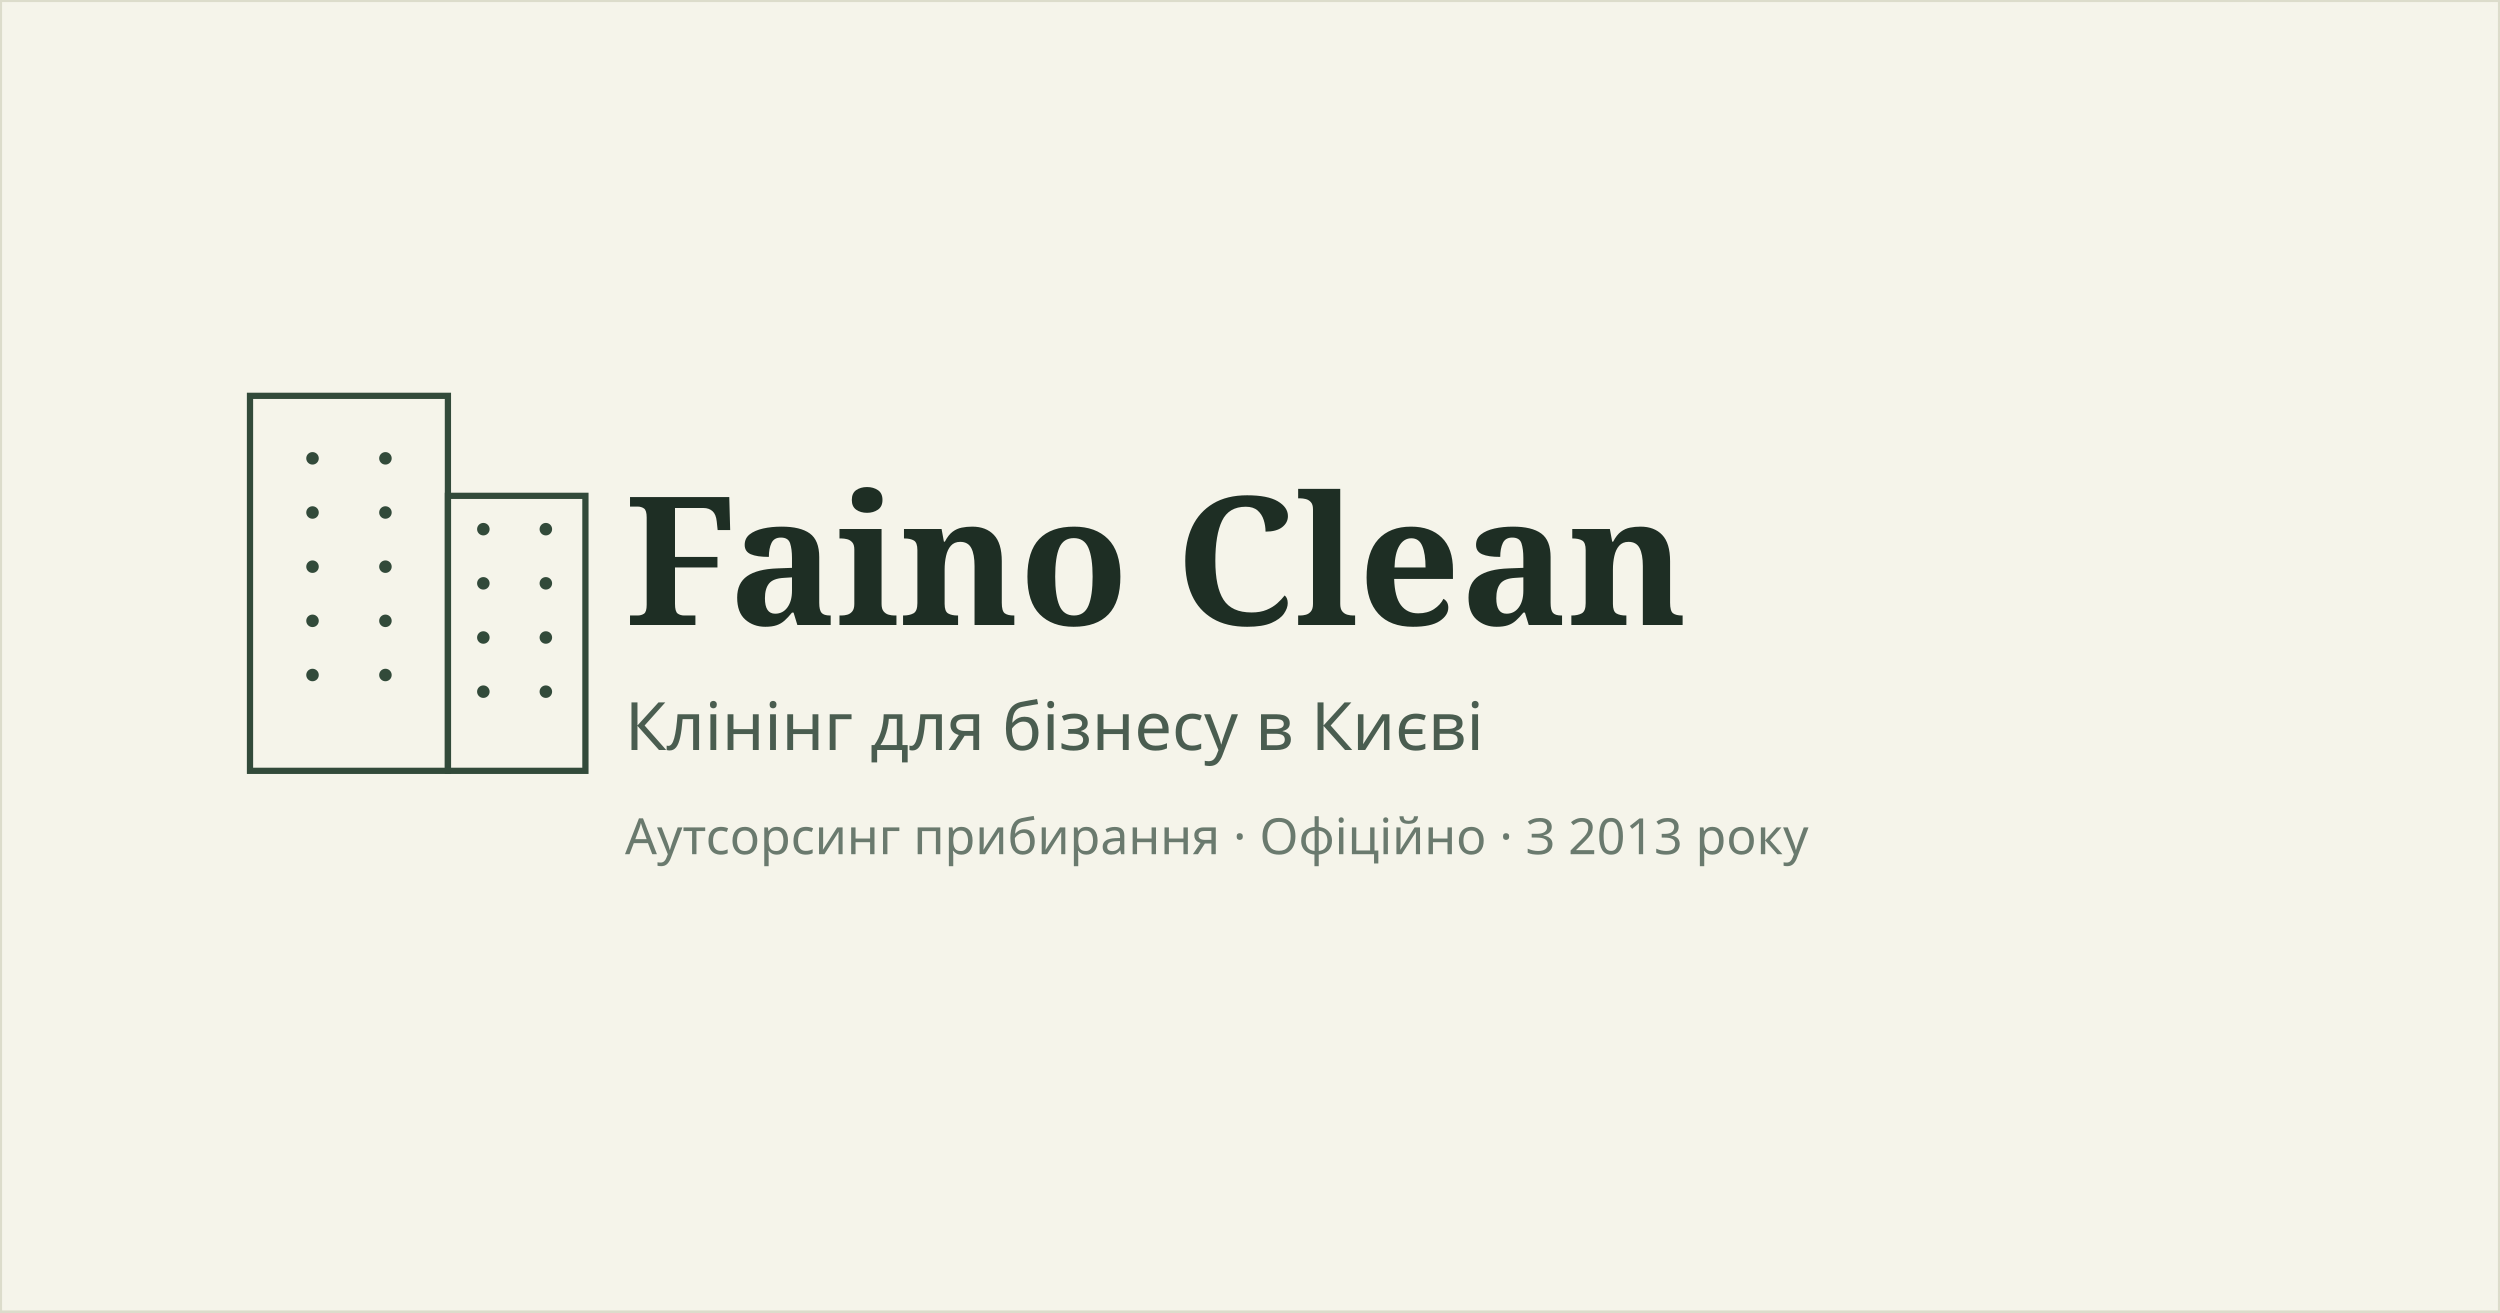
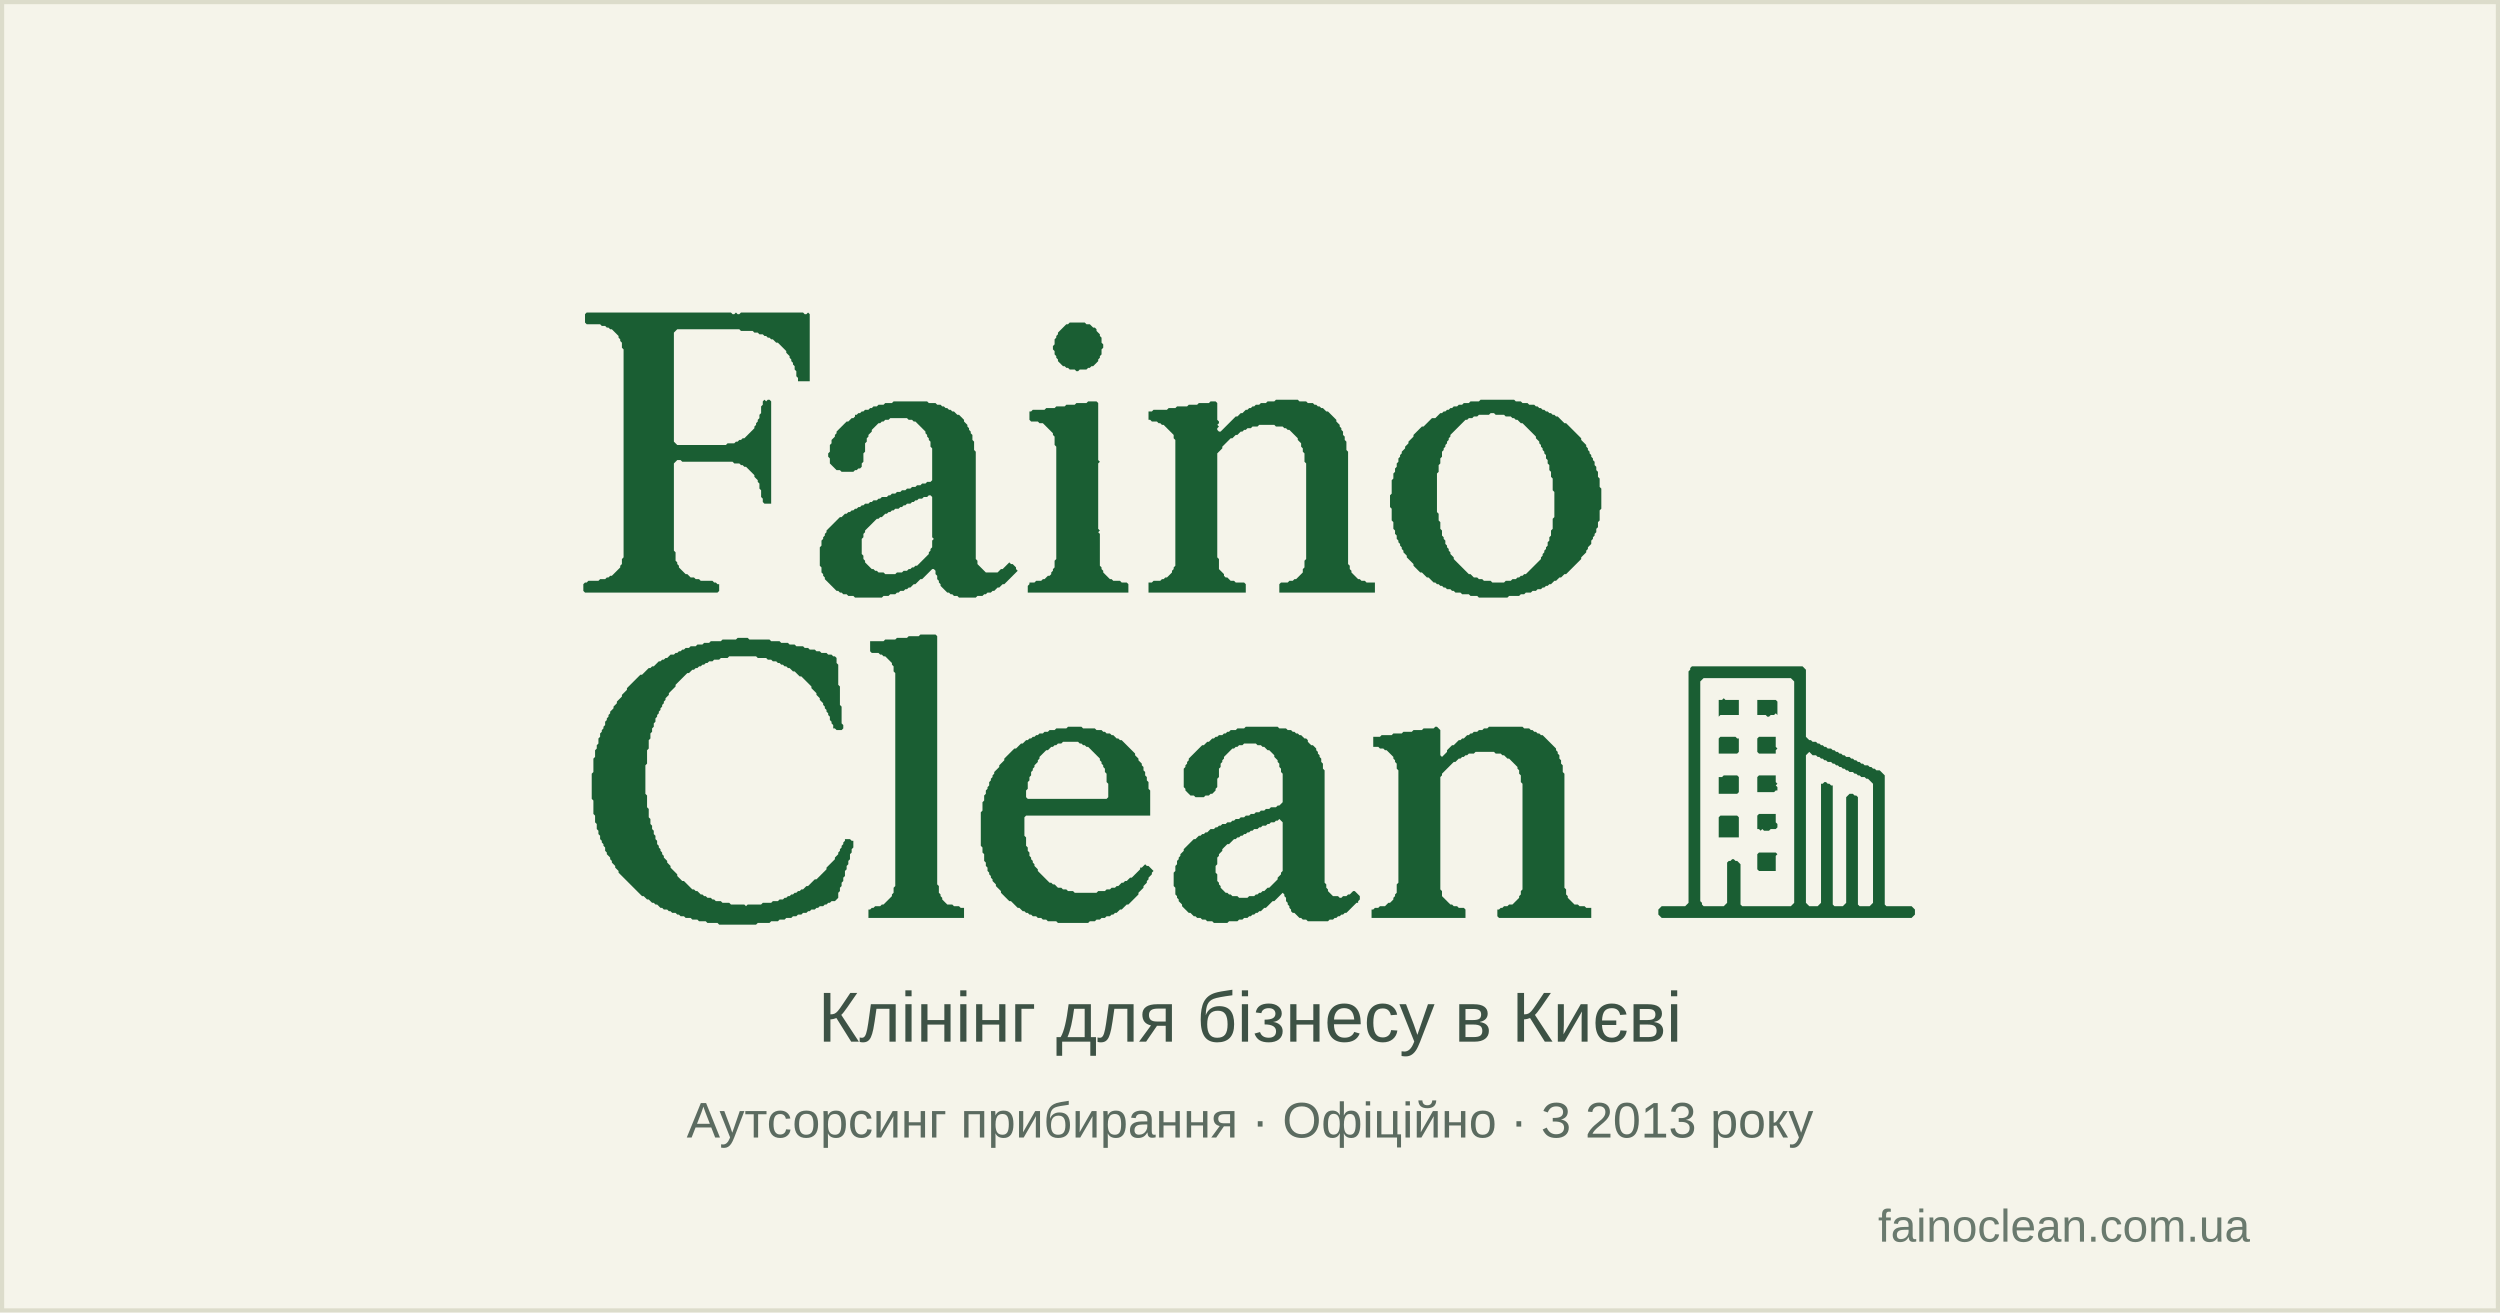
<svg xmlns="http://www.w3.org/2000/svg" width="1200" height="630" viewBox="0 0 1200 630">
  <rect width="1200" height="630" fill="#f5f4ea" />
-   <rect x="0" y="0" width="1200" height="630" fill="none" stroke="#dcdccb" stroke-width="2" />
-   <g transform="translate(120,150)" fill="none" stroke="#324a3a" stroke-width="3">
-     <rect x="0" y="40" width="95" height="180" />
-     <rect x="95" y="88" width="66" height="132" />
-     <path d="M30 70h.01M30 96h.01M30 122h.01M30 148h.01M30 174h.01M65 70h.01M65 96h.01M65 122h.01M65 148h.01M65 174h.01" stroke-linecap="round" stroke-width="6" />
-     <path d="M112 104h.01M142 104h.01M112 130h.01M142 130h.01M112 156h.01M142 156h.01M112 182h.01M142 182h.01" stroke-linecap="round" stroke-width="6" />
+   <rect x="1" y="1" width="1198" height="628" fill="none" stroke="#dcdccb" stroke-width="2" />
+   <g transform="translate(280,150) scale(0.805)">
+     <path d="M 701 322 L 700 323 L 700 332 L 701 333 L 711 333 L 711 324 L 712 323 L 711 322 Z M 678 300 L 677 301 L 677 313 L 689 313 L 689 301 L 688 300 Z M 700 300 L 700 308 L 701 308 L 702 309 L 703 308 L 704 309 L 707 309 L 708 308 L 711 308 L 712 307 L 712 305 L 711 304 L 711 299 L 701 299 Z M 700 277 L 700 286 L 710 286 L 711 285 L 712 285 L 712 283 L 711 282 L 712 281 L 711 280 L 711 276 L 701 276 Z M 677 277 L 677 287 L 688 287 L 689 286 L 689 277 L 688 276 L 680 276 L 679 277 Z M 700 254 L 700 262 L 701 263 L 711 263 L 711 261 L 712 260 L 711 259 L 711 253 L 701 253 Z M 677 254 L 677 263 L 688 263 L 689 262 L 689 254 L 688 254 L 687 253 L 678 253 Z M 471 253 L 471 259 L 474 259 L 475 260 L 477 260 L 478 261 L 479 261 L 483 265 L 483 266 L 484 267 L 484 268 L 485 269 L 485 272 L 486 273 L 486 340 L 485 341 L 485 346 L 484 347 L 484 348 L 483 349 L 483 350 L 481 352 L 480 352 L 478 354 L 475 354 L 474 355 L 472 355 L 471 356 L 470 356 L 470 361 L 526 361 L 526 356 L 525 355 L 522 355 L 521 354 L 519 354 L 518 353 L 517 353 L 512 348 L 512 345 L 511 344 L 511 277 L 512 276 L 512 275 L 519 268 L 520 268 L 522 266 L 523 266 L 524 265 L 525 265 L 526 264 L 527 264 L 528 263 L 531 263 L 532 262 L 543 262 L 544 263 L 547 263 L 548 264 L 549 264 L 551 266 L 552 266 L 557 271 L 557 272 L 558 273 L 558 275 L 559 276 L 559 280 L 560 281 L 560 344 L 559 345 L 559 347 L 558 348 L 558 349 L 554 353 L 552 353 L 551 354 L 549 354 L 548 355 L 547 355 L 546 356 L 545 356 L 545 360 L 546 361 L 601 361 L 601 355 L 598 355 L 597 354 L 594 354 L 593 353 L 591 353 L 587 349 L 587 348 L 586 347 L 586 344 L 585 343 L 585 275 L 584 274 L 584 270 L 583 269 L 583 267 L 582 266 L 582 264 L 581 263 L 581 262 L 580 261 L 580 260 L 572 252 L 571 252 L 570 251 L 569 251 L 568 250 L 567 250 L 566 249 L 565 249 L 564 248 L 561 248 L 560 247 L 540 247 L 539 248 L 537 248 L 536 249 L 534 249 L 533 250 L 531 250 L 530 251 L 529 251 L 528 252 L 527 252 L 525 254 L 524 254 L 523 255 L 522 255 L 519 258 L 518 258 L 515 261 L 515 262 L 512 265 L 511 264 L 511 249 L 509 247 L 508 247 L 507 248 L 501 248 L 500 249 L 495 249 L 494 250 L 489 250 L 488 251 L 483 251 L 482 252 L 476 252 L 475 253 Z M 369 258 L 361 266 L 361 267 L 360 268 L 360 269 L 359 270 L 359 271 L 358 272 L 358 283 L 359 284 L 359 285 L 362 288 L 364 288 L 365 289 L 370 289 L 371 288 L 373 288 L 374 287 L 375 287 L 377 285 L 377 284 L 378 283 L 378 278 L 379 277 L 379 272 L 380 271 L 380 269 L 381 268 L 381 267 L 382 266 L 382 265 L 387 260 L 388 260 L 389 259 L 390 259 L 391 258 L 393 258 L 394 257 L 401 257 L 402 258 L 404 258 L 405 259 L 406 259 L 408 261 L 409 261 L 412 264 L 412 265 L 414 267 L 414 268 L 415 269 L 415 271 L 416 272 L 416 274 L 417 275 L 417 292 L 415 294 L 414 294 L 413 295 L 410 295 L 409 296 L 407 296 L 406 297 L 404 297 L 403 298 L 401 298 L 400 299 L 398 299 L 397 300 L 395 300 L 394 301 L 392 301 L 391 302 L 389 302 L 388 303 L 387 303 L 386 304 L 384 304 L 383 305 L 381 305 L 380 306 L 379 306 L 378 307 L 377 307 L 376 308 L 374 308 L 372 310 L 371 310 L 370 311 L 369 311 L 368 312 L 367 312 L 365 314 L 364 314 L 358 320 L 358 321 L 356 323 L 356 324 L 355 325 L 355 326 L 354 327 L 354 329 L 353 330 L 353 333 L 352 334 L 352 342 L 353 343 L 353 347 L 354 348 L 354 349 L 355 350 L 355 351 L 357 353 L 357 354 L 361 358 L 362 358 L 364 360 L 365 360 L 366 361 L 368 361 L 369 362 L 371 362 L 372 363 L 375 363 L 376 364 L 384 364 L 385 363 L 390 363 L 391 362 L 393 362 L 394 361 L 396 361 L 397 360 L 398 360 L 399 359 L 400 359 L 401 358 L 402 358 L 403 357 L 404 357 L 406 355 L 407 355 L 411 351 L 412 351 L 417 346 L 418 347 L 418 348 L 419 349 L 419 351 L 420 352 L 420 353 L 421 354 L 421 355 L 422 356 L 422 357 L 423 358 L 424 358 L 427 361 L 428 361 L 429 362 L 431 362 L 432 363 L 444 363 L 445 362 L 447 362 L 448 361 L 449 361 L 450 360 L 451 360 L 452 359 L 453 359 L 454 358 L 455 358 L 461 352 L 462 352 L 462 351 L 463 350 L 463 348 L 460 345 L 459 345 L 457 347 L 456 347 L 455 348 L 453 348 L 452 349 L 451 349 L 450 348 L 447 348 L 444 345 L 444 344 L 443 343 L 443 341 L 442 340 L 442 273 L 441 272 L 441 269 L 440 268 L 440 266 L 439 265 L 439 264 L 438 263 L 438 262 L 437 261 L 437 260 L 435 258 L 434 258 L 432 256 L 432 255 L 431 254 L 430 254 L 428 252 L 427 252 L 426 251 L 425 251 L 424 250 L 423 250 L 422 249 L 420 249 L 419 248 L 415 248 L 414 247 L 395 247 L 394 248 L 390 248 L 389 249 L 386 249 L 385 250 L 384 250 L 383 251 L 382 251 L 381 252 L 379 252 L 378 253 L 377 253 L 376 254 L 375 254 L 373 256 L 372 256 L 370 258 Z M 415 302 L 417 304 L 417 333 L 416 334 L 416 335 L 414 337 L 414 338 L 409 343 L 408 343 L 406 345 L 405 345 L 404 346 L 403 346 L 402 347 L 401 347 L 400 348 L 397 348 L 396 349 L 391 349 L 390 348 L 387 348 L 386 347 L 385 347 L 384 346 L 383 346 L 380 343 L 380 342 L 379 341 L 379 340 L 378 339 L 378 335 L 377 334 L 377 330 L 378 329 L 378 325 L 379 324 L 379 323 L 381 321 L 381 320 L 384 317 L 385 317 L 388 314 L 389 314 L 390 313 L 391 313 L 392 312 L 393 312 L 394 311 L 395 311 L 396 310 L 397 310 L 398 309 L 399 309 L 400 308 L 402 308 L 403 307 L 404 307 L 405 306 L 407 306 L 408 305 L 409 305 L 410 304 L 412 304 L 413 303 L 414 303 Z M 289 247 L 288 248 L 282 248 L 281 249 L 278 249 L 277 250 L 275 250 L 274 251 L 272 251 L 271 252 L 270 252 L 269 253 L 268 253 L 267 254 L 266 254 L 265 255 L 264 255 L 262 257 L 261 257 L 258 260 L 257 260 L 251 266 L 251 267 L 248 270 L 248 271 L 245 274 L 245 275 L 244 276 L 244 277 L 243 278 L 243 279 L 242 280 L 242 282 L 241 283 L 241 284 L 240 285 L 240 287 L 239 288 L 239 291 L 238 292 L 238 297 L 237 298 L 237 318 L 238 319 L 238 322 L 239 323 L 239 327 L 240 328 L 240 330 L 241 331 L 241 333 L 242 334 L 242 335 L 243 336 L 243 337 L 244 338 L 244 339 L 246 341 L 246 342 L 249 345 L 249 346 L 254 351 L 255 351 L 259 355 L 260 355 L 262 357 L 263 357 L 264 358 L 265 358 L 266 359 L 267 359 L 268 360 L 270 360 L 271 361 L 273 361 L 274 362 L 276 362 L 277 363 L 282 363 L 283 364 L 301 364 L 302 363 L 305 363 L 306 362 L 308 362 L 309 361 L 311 361 L 312 360 L 314 360 L 315 359 L 316 359 L 317 358 L 318 358 L 320 356 L 321 356 L 324 353 L 325 353 L 331 347 L 331 346 L 334 343 L 334 342 L 336 340 L 336 339 L 337 338 L 337 337 L 339 335 L 339 334 L 340 333 L 337 330 L 336 330 L 335 329 L 333 331 L 332 331 L 332 332 L 327 337 L 326 337 L 324 339 L 323 339 L 322 340 L 321 340 L 319 342 L 318 342 L 317 343 L 315 343 L 314 344 L 312 344 L 311 345 L 307 345 L 306 346 L 293 346 L 292 345 L 289 345 L 288 344 L 286 344 L 285 343 L 283 343 L 281 341 L 280 341 L 279 340 L 278 340 L 271 333 L 271 332 L 269 330 L 269 329 L 268 328 L 268 327 L 267 326 L 267 325 L 266 324 L 266 322 L 265 321 L 265 319 L 264 318 L 264 313 L 263 312 L 263 301 L 264 300 L 338 300 L 338 285 L 337 284 L 337 280 L 336 279 L 336 277 L 335 276 L 335 274 L 334 273 L 334 271 L 333 270 L 333 269 L 331 267 L 331 266 L 329 264 L 329 263 L 321 255 L 320 255 L 319 254 L 318 254 L 316 252 L 315 252 L 314 251 L 312 251 L 311 250 L 310 250 L 309 249 L 306 249 L 305 248 L 298 248 L 297 247 Z M 264 285 L 265 284 L 265 280 L 266 279 L 266 277 L 267 276 L 267 274 L 268 273 L 268 272 L 269 271 L 269 270 L 271 268 L 271 267 L 272 266 L 272 265 L 276 261 L 277 261 L 279 259 L 280 259 L 281 258 L 282 258 L 283 257 L 285 257 L 286 256 L 295 256 L 296 257 L 297 257 L 298 258 L 299 258 L 300 259 L 301 259 L 308 266 L 308 267 L 309 268 L 309 269 L 310 270 L 310 271 L 311 272 L 311 274 L 312 275 L 312 280 L 313 281 L 313 289 L 312 290 L 265 290 L 264 289 Z M 700 231 L 700 240 L 705 240 L 706 241 L 707 241 L 708 240 L 710 240 L 711 241 L 712 240 L 712 232 L 711 231 Z M 710 240 L 711 239 L 712 240 L 711 241 Z M 677 231 L 677 241 L 678 240 L 689 240 L 689 231 L 681 231 L 680 230 L 679 231 Z M 661 211 L 660 212 L 660 213 L 659 214 L 659 352 L 657 354 L 643 354 L 641 356 L 641 359 L 643 361 L 792 361 L 794 359 L 794 356 L 792 354 L 777 354 L 776 353 L 776 276 L 773 273 L 771 273 L 770 272 L 769 272 L 768 271 L 767 271 L 766 270 L 764 270 L 763 269 L 762 269 L 761 268 L 760 268 L 759 267 L 758 267 L 757 266 L 756 266 L 755 265 L 753 265 L 752 264 L 751 264 L 750 263 L 749 263 L 748 262 L 747 262 L 746 261 L 745 261 L 744 260 L 742 260 L 741 259 L 740 259 L 739 258 L 738 258 L 737 257 L 736 257 L 735 256 L 733 256 L 732 255 L 731 255 L 729 253 L 729 213 L 727 211 Z M 731 262 L 733 264 L 735 264 L 736 265 L 737 265 L 738 266 L 739 266 L 740 267 L 741 267 L 742 268 L 744 268 L 745 269 L 746 269 L 747 270 L 748 270 L 749 271 L 750 271 L 751 272 L 752 272 L 753 273 L 754 273 L 755 274 L 757 274 L 758 275 L 759 275 L 760 276 L 761 276 L 762 277 L 764 277 L 765 278 L 766 278 L 769 281 L 769 352 L 767 354 L 761 354 L 760 353 L 760 289 L 759 288 L 758 288 L 757 287 L 755 287 L 753 289 L 753 352 L 751 354 L 746 354 L 745 353 L 745 282 L 744 282 L 743 281 L 742 281 L 741 280 L 740 280 L 739 281 L 738 281 L 738 352 L 736 354 L 731 354 L 729 352 L 729 264 Z M 668 218 L 720 218 L 722 220 L 722 352 L 720 354 L 691 354 L 690 353 L 690 329 L 688 327 L 687 327 L 686 326 L 685 326 L 684 327 L 683 327 L 682 328 L 682 352 L 680 354 L 668 354 L 667 353 L 667 352 L 666 351 L 666 220 Z M 148 204 L 146 204 L 145 203 L 142 203 L 141 202 L 139 202 L 138 201 L 135 201 L 134 200 L 132 200 L 131 199 L 127 199 L 126 198 L 123 198 L 122 197 L 118 197 L 117 196 L 112 196 L 111 195 L 99 195 L 98 194 L 92 194 L 91 195 L 83 195 L 82 196 L 76 196 L 75 197 L 72 197 L 71 198 L 68 198 L 67 199 L 64 199 L 63 200 L 61 200 L 60 201 L 59 201 L 58 202 L 57 202 L 56 203 L 55 203 L 54 204 L 52 204 L 50 206 L 49 206 L 48 207 L 47 207 L 46 208 L 45 208 L 42 211 L 41 211 L 40 212 L 39 212 L 35 216 L 34 216 L 26 224 L 26 225 L 23 228 L 23 229 L 20 232 L 20 233 L 18 235 L 18 236 L 16 238 L 16 239 L 15 240 L 15 241 L 14 242 L 14 243 L 13 244 L 13 246 L 12 247 L 12 248 L 11 249 L 11 250 L 10 251 L 10 253 L 9 254 L 9 257 L 8 258 L 8 260 L 7 261 L 7 265 L 6 266 L 6 274 L 5 275 L 5 290 L 6 291 L 6 299 L 7 300 L 7 304 L 8 305 L 8 308 L 9 309 L 9 311 L 10 312 L 10 314 L 11 315 L 11 316 L 12 317 L 12 318 L 13 319 L 13 321 L 14 322 L 14 323 L 16 325 L 16 326 L 17 327 L 17 328 L 19 330 L 19 331 L 21 333 L 21 334 L 35 348 L 36 348 L 38 350 L 39 350 L 41 352 L 42 352 L 43 353 L 44 353 L 46 355 L 47 355 L 48 356 L 50 356 L 51 357 L 52 357 L 53 358 L 55 358 L 56 359 L 57 359 L 58 360 L 60 360 L 61 361 L 64 361 L 65 362 L 68 362 L 69 363 L 73 363 L 74 364 L 80 364 L 81 365 L 103 365 L 104 364 L 111 364 L 112 363 L 116 363 L 117 362 L 120 362 L 121 361 L 124 361 L 125 360 L 127 360 L 128 359 L 130 359 L 131 358 L 133 358 L 134 357 L 135 357 L 136 356 L 138 356 L 139 355 L 140 355 L 141 354 L 143 354 L 144 353 L 145 353 L 146 352 L 147 352 L 148 351 L 150 351 L 152 349 L 152 346 L 153 345 L 153 343 L 154 342 L 154 340 L 155 339 L 155 337 L 156 336 L 156 333 L 157 332 L 157 330 L 158 329 L 158 327 L 159 326 L 159 323 L 160 322 L 160 320 L 161 319 L 161 315 L 160 315 L 159 314 L 156 314 L 156 315 L 155 316 L 155 317 L 154 318 L 154 319 L 153 320 L 153 321 L 152 322 L 152 323 L 150 325 L 150 326 L 145 331 L 145 332 L 139 338 L 138 338 L 134 342 L 133 342 L 131 344 L 130 344 L 129 345 L 128 345 L 127 346 L 126 346 L 125 347 L 124 347 L 123 348 L 122 348 L 121 349 L 120 349 L 119 350 L 117 350 L 116 351 L 113 351 L 112 352 L 107 352 L 106 353 L 98 353 L 97 354 L 96 353 L 88 353 L 87 352 L 83 352 L 82 351 L 79 351 L 78 350 L 77 350 L 76 349 L 74 349 L 73 348 L 72 348 L 71 347 L 70 347 L 68 345 L 67 345 L 66 344 L 65 344 L 60 339 L 59 339 L 56 336 L 56 335 L 52 331 L 52 330 L 50 328 L 50 327 L 48 325 L 48 324 L 47 323 L 47 322 L 46 321 L 46 320 L 45 319 L 45 318 L 44 317 L 44 315 L 43 314 L 43 312 L 42 311 L 42 309 L 41 308 L 41 306 L 40 305 L 40 302 L 39 301 L 39 296 L 38 295 L 38 288 L 37 287 L 37 270 L 38 269 L 38 261 L 39 260 L 39 255 L 40 254 L 40 251 L 41 250 L 41 248 L 42 247 L 42 245 L 43 244 L 43 242 L 44 241 L 44 240 L 45 239 L 45 238 L 46 237 L 46 236 L 47 235 L 47 234 L 48 233 L 48 232 L 49 231 L 49 230 L 51 228 L 51 227 L 55 223 L 55 222 L 62 215 L 63 215 L 65 213 L 66 213 L 67 212 L 68 212 L 69 211 L 70 211 L 71 210 L 72 210 L 73 209 L 74 209 L 75 208 L 77 208 L 78 207 L 81 207 L 82 206 L 86 206 L 87 205 L 103 205 L 104 206 L 109 206 L 110 207 L 112 207 L 113 208 L 115 208 L 116 209 L 117 209 L 118 210 L 119 210 L 120 211 L 121 211 L 122 212 L 123 212 L 125 214 L 126 214 L 129 217 L 130 217 L 136 223 L 136 224 L 139 227 L 139 228 L 141 230 L 141 231 L 143 233 L 143 234 L 144 235 L 144 236 L 145 237 L 145 238 L 146 239 L 146 240 L 147 241 L 147 243 L 148 244 L 148 245 L 149 246 L 149 248 L 150 248 L 151 249 L 154 249 L 155 248 L 155 246 L 154 245 L 154 235 L 153 234 L 153 223 L 152 222 L 152 210 L 151 209 L 151 206 L 150 205 L 149 205 Z M 210 192 L 201 192 L 200 193 L 194 193 L 193 194 L 187 194 L 186 195 L 180 195 L 179 196 L 171 196 L 171 202 L 172 203 L 176 203 L 177 204 L 178 204 L 179 205 L 180 205 L 184 209 L 184 210 L 185 211 L 185 214 L 186 215 L 186 342 L 185 343 L 185 346 L 184 347 L 184 348 L 179 353 L 178 353 L 177 354 L 174 354 L 173 355 L 172 355 L 171 356 L 170 356 L 170 361 L 227 361 L 227 355 L 225 355 L 224 354 L 221 354 L 220 353 L 217 353 L 214 350 L 214 349 L 213 348 L 213 347 L 212 346 L 212 342 L 211 341 L 211 193 Z M 306 53 L 301 53 L 300 54 L 294 54 L 293 55 L 288 55 L 287 56 L 282 56 L 281 57 L 276 57 L 275 58 L 268 58 L 267 59 L 266 59 L 266 64 L 267 65 L 271 65 L 272 66 L 274 66 L 280 72 L 280 73 L 281 74 L 281 79 L 282 80 L 282 147 L 281 148 L 281 152 L 280 153 L 280 154 L 279 155 L 279 156 L 278 157 L 277 157 L 275 159 L 274 159 L 273 160 L 270 160 L 269 161 L 266 161 L 266 162 L 265 163 L 265 167 L 325 167 L 325 162 L 324 161 L 321 161 L 320 160 L 316 160 L 315 159 L 314 159 L 310 155 L 310 154 L 309 153 L 309 152 L 308 151 L 308 132 L 307 131 L 308 130 L 307 129 L 307 90 L 308 89 L 307 88 L 307 54 Z M 157 65 L 151 71 L 151 72 L 150 73 L 150 74 L 148 76 L 148 78 L 147 79 L 147 83 L 146 84 L 146 86 L 147 87 L 147 90 L 151 94 L 153 94 L 154 95 L 161 95 L 162 94 L 163 94 L 164 93 L 165 93 L 166 92 L 166 90 L 167 89 L 167 84 L 168 83 L 168 78 L 169 77 L 169 75 L 170 74 L 170 73 L 172 71 L 172 70 L 176 66 L 177 66 L 178 65 L 179 65 L 180 64 L 182 64 L 183 63 L 193 63 L 194 64 L 196 64 L 197 65 L 198 65 L 204 71 L 204 72 L 205 73 L 205 74 L 206 75 L 206 76 L 207 77 L 207 80 L 208 81 L 208 100 L 207 101 L 205 101 L 204 102 L 202 102 L 201 103 L 199 103 L 198 104 L 196 104 L 195 105 L 193 105 L 192 106 L 190 106 L 189 107 L 187 107 L 186 108 L 184 108 L 183 109 L 182 109 L 181 110 L 178 110 L 177 111 L 176 111 L 175 112 L 173 112 L 172 113 L 171 113 L 170 114 L 168 114 L 167 115 L 166 115 L 165 116 L 164 116 L 163 117 L 162 117 L 161 118 L 160 118 L 159 119 L 158 119 L 157 120 L 156 120 L 154 122 L 153 122 L 145 130 L 145 131 L 144 132 L 144 133 L 143 134 L 143 135 L 142 136 L 142 139 L 141 140 L 141 151 L 142 152 L 142 155 L 143 156 L 143 157 L 144 158 L 144 159 L 151 166 L 152 166 L 153 167 L 154 167 L 155 168 L 157 168 L 158 169 L 161 169 L 162 170 L 178 170 L 179 169 L 182 169 L 183 168 L 186 168 L 187 167 L 188 167 L 189 166 L 191 166 L 192 165 L 193 165 L 194 164 L 195 164 L 197 162 L 198 162 L 201 159 L 202 159 L 208 153 L 209 153 L 210 154 L 210 156 L 211 157 L 211 159 L 212 160 L 212 161 L 213 162 L 213 163 L 217 167 L 218 167 L 219 168 L 220 168 L 221 169 L 223 169 L 224 170 L 234 170 L 235 169 L 238 169 L 239 168 L 240 168 L 241 167 L 243 167 L 244 166 L 245 166 L 247 164 L 248 164 L 250 162 L 251 162 L 259 154 L 258 153 L 258 152 L 256 150 L 255 150 L 254 149 L 250 153 L 249 153 L 247 155 L 240 155 L 235 150 L 235 148 L 234 147 L 234 83 L 233 82 L 233 77 L 232 76 L 232 73 L 231 72 L 231 71 L 230 70 L 230 69 L 229 68 L 229 67 L 227 65 L 227 64 L 224 61 L 223 61 L 221 59 L 220 59 L 219 58 L 218 58 L 217 57 L 216 57 L 215 56 L 214 56 L 213 55 L 211 55 L 210 54 L 206 54 L 205 53 L 185 53 L 184 54 L 180 54 L 179 55 L 176 55 L 175 56 L 173 56 L 172 57 L 171 57 L 170 58 L 168 58 L 167 59 L 166 59 L 165 60 L 164 60 L 163 61 L 162 61 L 162 62 L 161 63 L 160 63 L 158 65 Z M 207 109 L 208 110 L 208 134 L 209 135 L 208 136 L 208 140 L 207 141 L 207 142 L 206 143 L 206 144 L 199 151 L 198 151 L 197 152 L 196 152 L 195 153 L 194 153 L 193 154 L 191 154 L 190 155 L 187 155 L 186 156 L 180 156 L 179 155 L 176 155 L 175 154 L 174 154 L 173 153 L 172 153 L 168 149 L 168 148 L 167 147 L 167 145 L 166 144 L 166 135 L 167 134 L 167 132 L 168 131 L 168 130 L 175 123 L 176 123 L 177 122 L 178 122 L 180 120 L 181 120 L 182 119 L 183 119 L 184 118 L 185 118 L 186 117 L 188 117 L 189 116 L 190 116 L 191 115 L 192 115 L 193 114 L 195 114 L 196 113 L 197 113 L 198 112 L 199 112 L 200 111 L 202 111 L 203 110 L 205 110 L 206 109 Z M 525 54 L 524 55 L 522 55 L 521 56 L 519 56 L 518 57 L 517 57 L 516 58 L 515 58 L 514 59 L 513 59 L 512 60 L 511 60 L 508 63 L 506 63 L 501 68 L 500 68 L 495 73 L 495 74 L 492 77 L 492 78 L 490 80 L 490 81 L 488 83 L 488 84 L 487 85 L 487 86 L 486 87 L 486 89 L 485 90 L 485 92 L 484 93 L 484 95 L 483 96 L 483 99 L 482 100 L 482 108 L 481 109 L 481 116 L 482 117 L 482 124 L 483 125 L 483 129 L 484 130 L 484 132 L 485 133 L 485 135 L 486 136 L 486 137 L 487 138 L 487 139 L 488 140 L 488 141 L 489 142 L 489 143 L 491 145 L 491 146 L 495 150 L 495 151 L 499 155 L 500 155 L 503 158 L 504 158 L 507 161 L 508 161 L 509 162 L 510 162 L 511 163 L 512 163 L 513 164 L 514 164 L 515 165 L 517 165 L 518 166 L 519 166 L 520 167 L 523 167 L 524 168 L 528 168 L 529 169 L 533 169 L 534 170 L 551 170 L 552 169 L 558 169 L 559 168 L 561 168 L 562 167 L 565 167 L 566 166 L 568 166 L 569 165 L 571 165 L 572 164 L 573 164 L 574 163 L 575 163 L 576 162 L 577 162 L 579 160 L 580 160 L 582 158 L 583 158 L 585 156 L 586 156 L 595 147 L 595 146 L 598 143 L 598 142 L 599 141 L 599 140 L 601 138 L 601 136 L 602 135 L 602 134 L 603 133 L 603 132 L 604 131 L 604 129 L 605 128 L 605 125 L 606 124 L 606 118 L 607 117 L 607 105 L 606 104 L 606 99 L 605 98 L 605 95 L 604 94 L 604 92 L 603 91 L 603 89 L 602 88 L 602 87 L 601 86 L 601 85 L 600 84 L 600 83 L 599 82 L 599 81 L 598 80 L 598 79 L 595 76 L 595 75 L 586 66 L 585 66 L 581 62 L 580 62 L 579 61 L 578 61 L 577 60 L 576 60 L 575 59 L 574 59 L 573 58 L 572 58 L 571 57 L 570 57 L 569 56 L 568 56 L 567 55 L 564 55 L 563 54 L 560 54 L 559 53 L 556 53 L 555 52 L 535 52 L 534 53 L 529 53 L 528 54 Z M 541 60 L 543 60 L 544 61 L 549 61 L 550 62 L 553 62 L 554 63 L 555 63 L 556 64 L 557 64 L 559 66 L 560 66 L 568 74 L 568 75 L 570 77 L 570 78 L 571 79 L 571 80 L 572 81 L 572 82 L 573 83 L 573 84 L 574 85 L 574 87 L 575 88 L 575 90 L 576 91 L 576 94 L 577 95 L 577 98 L 578 99 L 578 106 L 579 107 L 579 122 L 578 123 L 578 129 L 577 130 L 577 133 L 576 134 L 576 136 L 575 137 L 575 139 L 574 140 L 574 141 L 573 142 L 573 143 L 572 144 L 572 145 L 571 146 L 571 147 L 562 156 L 561 156 L 560 157 L 559 157 L 558 158 L 557 158 L 556 159 L 554 159 L 553 160 L 550 160 L 549 161 L 542 161 L 541 160 L 537 160 L 536 159 L 534 159 L 533 158 L 531 158 L 529 156 L 528 156 L 519 147 L 519 146 L 517 144 L 517 143 L 516 142 L 516 141 L 515 140 L 515 139 L 514 138 L 514 136 L 513 135 L 513 134 L 512 133 L 512 130 L 511 129 L 511 125 L 510 124 L 510 120 L 509 119 L 509 96 L 510 95 L 510 91 L 511 90 L 511 87 L 512 86 L 512 83 L 513 82 L 513 81 L 514 80 L 514 79 L 515 78 L 515 77 L 516 76 L 516 75 L 517 74 L 517 73 L 526 64 L 527 64 L 528 63 L 530 63 L 531 62 L 533 62 L 534 61 L 540 61 Z M 449 64 L 444 59 L 443 59 L 441 57 L 440 57 L 439 56 L 438 56 L 437 55 L 436 55 L 435 54 L 432 54 L 431 53 L 427 53 L 426 52 L 413 52 L 412 53 L 408 53 L 407 54 L 404 54 L 403 55 L 401 55 L 400 56 L 399 56 L 398 57 L 397 57 L 396 58 L 395 58 L 393 60 L 392 60 L 390 62 L 389 62 L 380 71 L 379 71 L 378 70 L 378 69 L 379 68 L 378 67 L 379 66 L 379 65 L 378 64 L 378 54 L 377 53 L 374 53 L 373 54 L 367 54 L 366 55 L 361 55 L 360 56 L 354 56 L 353 57 L 349 57 L 348 58 L 340 58 L 339 59 L 337 59 L 337 64 L 338 64 L 339 65 L 342 65 L 343 66 L 344 66 L 345 67 L 346 67 L 352 73 L 352 75 L 353 76 L 353 151 L 352 152 L 352 153 L 351 154 L 351 155 L 348 158 L 347 158 L 346 159 L 345 159 L 344 160 L 340 160 L 339 161 L 337 161 L 337 167 L 395 167 L 395 162 L 394 161 L 389 161 L 388 160 L 386 160 L 384 158 L 383 158 L 382 157 L 382 156 L 379 153 L 379 147 L 378 146 L 378 84 L 381 81 L 381 80 L 386 75 L 387 75 L 389 73 L 390 73 L 392 71 L 393 71 L 394 70 L 395 70 L 396 69 L 398 69 L 399 68 L 402 68 L 403 67 L 412 67 L 413 68 L 417 68 L 418 69 L 419 69 L 420 70 L 421 70 L 426 75 L 426 76 L 428 78 L 428 80 L 429 81 L 429 83 L 430 84 L 430 89 L 431 90 L 431 147 L 430 148 L 430 152 L 429 153 L 429 155 L 425 159 L 424 159 L 423 160 L 421 160 L 420 161 L 416 161 L 415 162 L 415 167 L 472 167 L 472 161 L 467 161 L 466 160 L 464 160 L 463 159 L 462 159 L 458 155 L 458 154 L 457 153 L 457 151 L 456 150 L 456 83 L 455 82 L 455 77 L 454 76 L 454 74 L 453 73 L 453 71 L 452 70 L 452 69 L 451 68 L 451 67 L 449 65 Z M 290 6 L 289 7 L 288 7 L 283 12 L 283 13 L 282 14 L 282 15 L 281 16 L 281 19 L 280 20 L 280 22 L 281 23 L 281 25 L 282 26 L 282 27 L 283 28 L 283 29 L 286 32 L 287 32 L 288 33 L 289 33 L 290 34 L 293 34 L 294 35 L 295 35 L 296 34 L 300 34 L 301 33 L 302 33 L 303 32 L 304 32 L 307 29 L 307 28 L 308 27 L 308 26 L 309 25 L 309 22 L 310 21 L 310 19 L 309 18 L 309 15 L 308 14 L 308 13 L 306 11 L 306 10 L 305 9 L 304 9 L 302 7 L 300 7 L 299 6 Z M 2 0 L 1 1 L 1 6 L 2 7 L 10 7 L 11 8 L 13 8 L 14 9 L 15 9 L 16 10 L 17 10 L 21 14 L 21 15 L 22 16 L 22 17 L 23 18 L 23 21 L 24 22 L 24 146 L 23 147 L 23 150 L 22 151 L 22 152 L 17 157 L 16 157 L 15 158 L 14 158 L 13 159 L 10 159 L 9 160 L 3 160 L 2 161 L 1 161 L 0 162 L 0 166 L 1 167 L 80 167 L 81 166 L 81 162 L 80 162 L 79 161 L 78 161 L 77 160 L 70 160 L 69 159 L 67 159 L 66 158 L 64 158 L 62 156 L 61 156 L 57 152 L 57 151 L 56 150 L 56 149 L 55 148 L 55 143 L 54 142 L 54 90 L 56 88 L 58 88 L 59 89 L 89 89 L 90 90 L 93 90 L 94 91 L 95 91 L 96 92 L 97 92 L 102 97 L 102 98 L 104 100 L 104 101 L 105 102 L 105 105 L 106 106 L 106 110 L 107 111 L 107 113 L 108 114 L 112 114 L 112 53 L 111 52 L 110 52 L 109 53 L 108 52 L 107 53 L 107 55 L 106 56 L 106 60 L 105 61 L 105 63 L 104 64 L 104 65 L 103 66 L 103 67 L 102 68 L 102 69 L 96 75 L 95 75 L 94 76 L 93 76 L 92 77 L 91 77 L 90 78 L 86 78 L 85 79 L 56 79 L 54 77 L 54 12 L 56 10 L 93 10 L 94 11 L 101 11 L 102 12 L 104 12 L 105 13 L 107 13 L 108 14 L 109 14 L 110 15 L 111 15 L 112 16 L 113 16 L 115 18 L 116 18 L 121 23 L 121 24 L 123 26 L 123 27 L 124 28 L 124 29 L 125 30 L 125 31 L 126 32 L 126 34 L 127 35 L 127 38 L 128 39 L 128 41 L 135 41 L 135 1 L 134 0 L 133 1 L 132 1 L 131 0 L 94 0 L 93 1 L 92 1 L 91 0 L 90 1 L 89 1 L 88 0 Z" fill="#1A5E33" fill-rule="evenodd" clip-rule="evenodd" />
  </g>
-   <text x="300" y="300" font-family="Georgia, 'Playfair Display', serif" font-weight="600" font-size="86" fill="#1e2e24">Faino Clean</text>
-   <text x="300" y="360" font-family="Verdana, sans-serif" font-weight="400" font-size="32" fill="#4a5d50">Клінінг для бізнесу в Києві</text>
-   <text x="300" y="410" font-family="Verdana, sans-serif" font-weight="300" font-size="24" fill="#6a7a6e">Аутсорсинг прибирання · Офіційно · З 2013 року</text>
+   <text x="600" y="500" text-anchor="middle" font-family="Verdana, Arial, sans-serif" font-weight="400" font-size="34" fill="#3d5245">Клінінг для бізнесу в Києві</text>
+   <text x="600" y="546" text-anchor="middle" font-family="Verdana, Arial, sans-serif" font-weight="300" font-size="24" fill="#5b6b60">Аутсорсинг прибирання · Офіційно · З 2013 року</text>
+   <text x="1080" y="596" text-anchor="end" font-family="Verdana, Arial, sans-serif" font-weight="400" font-size="22" fill="#6a7a6e">fainoclean.com.ua</text>
</svg>
